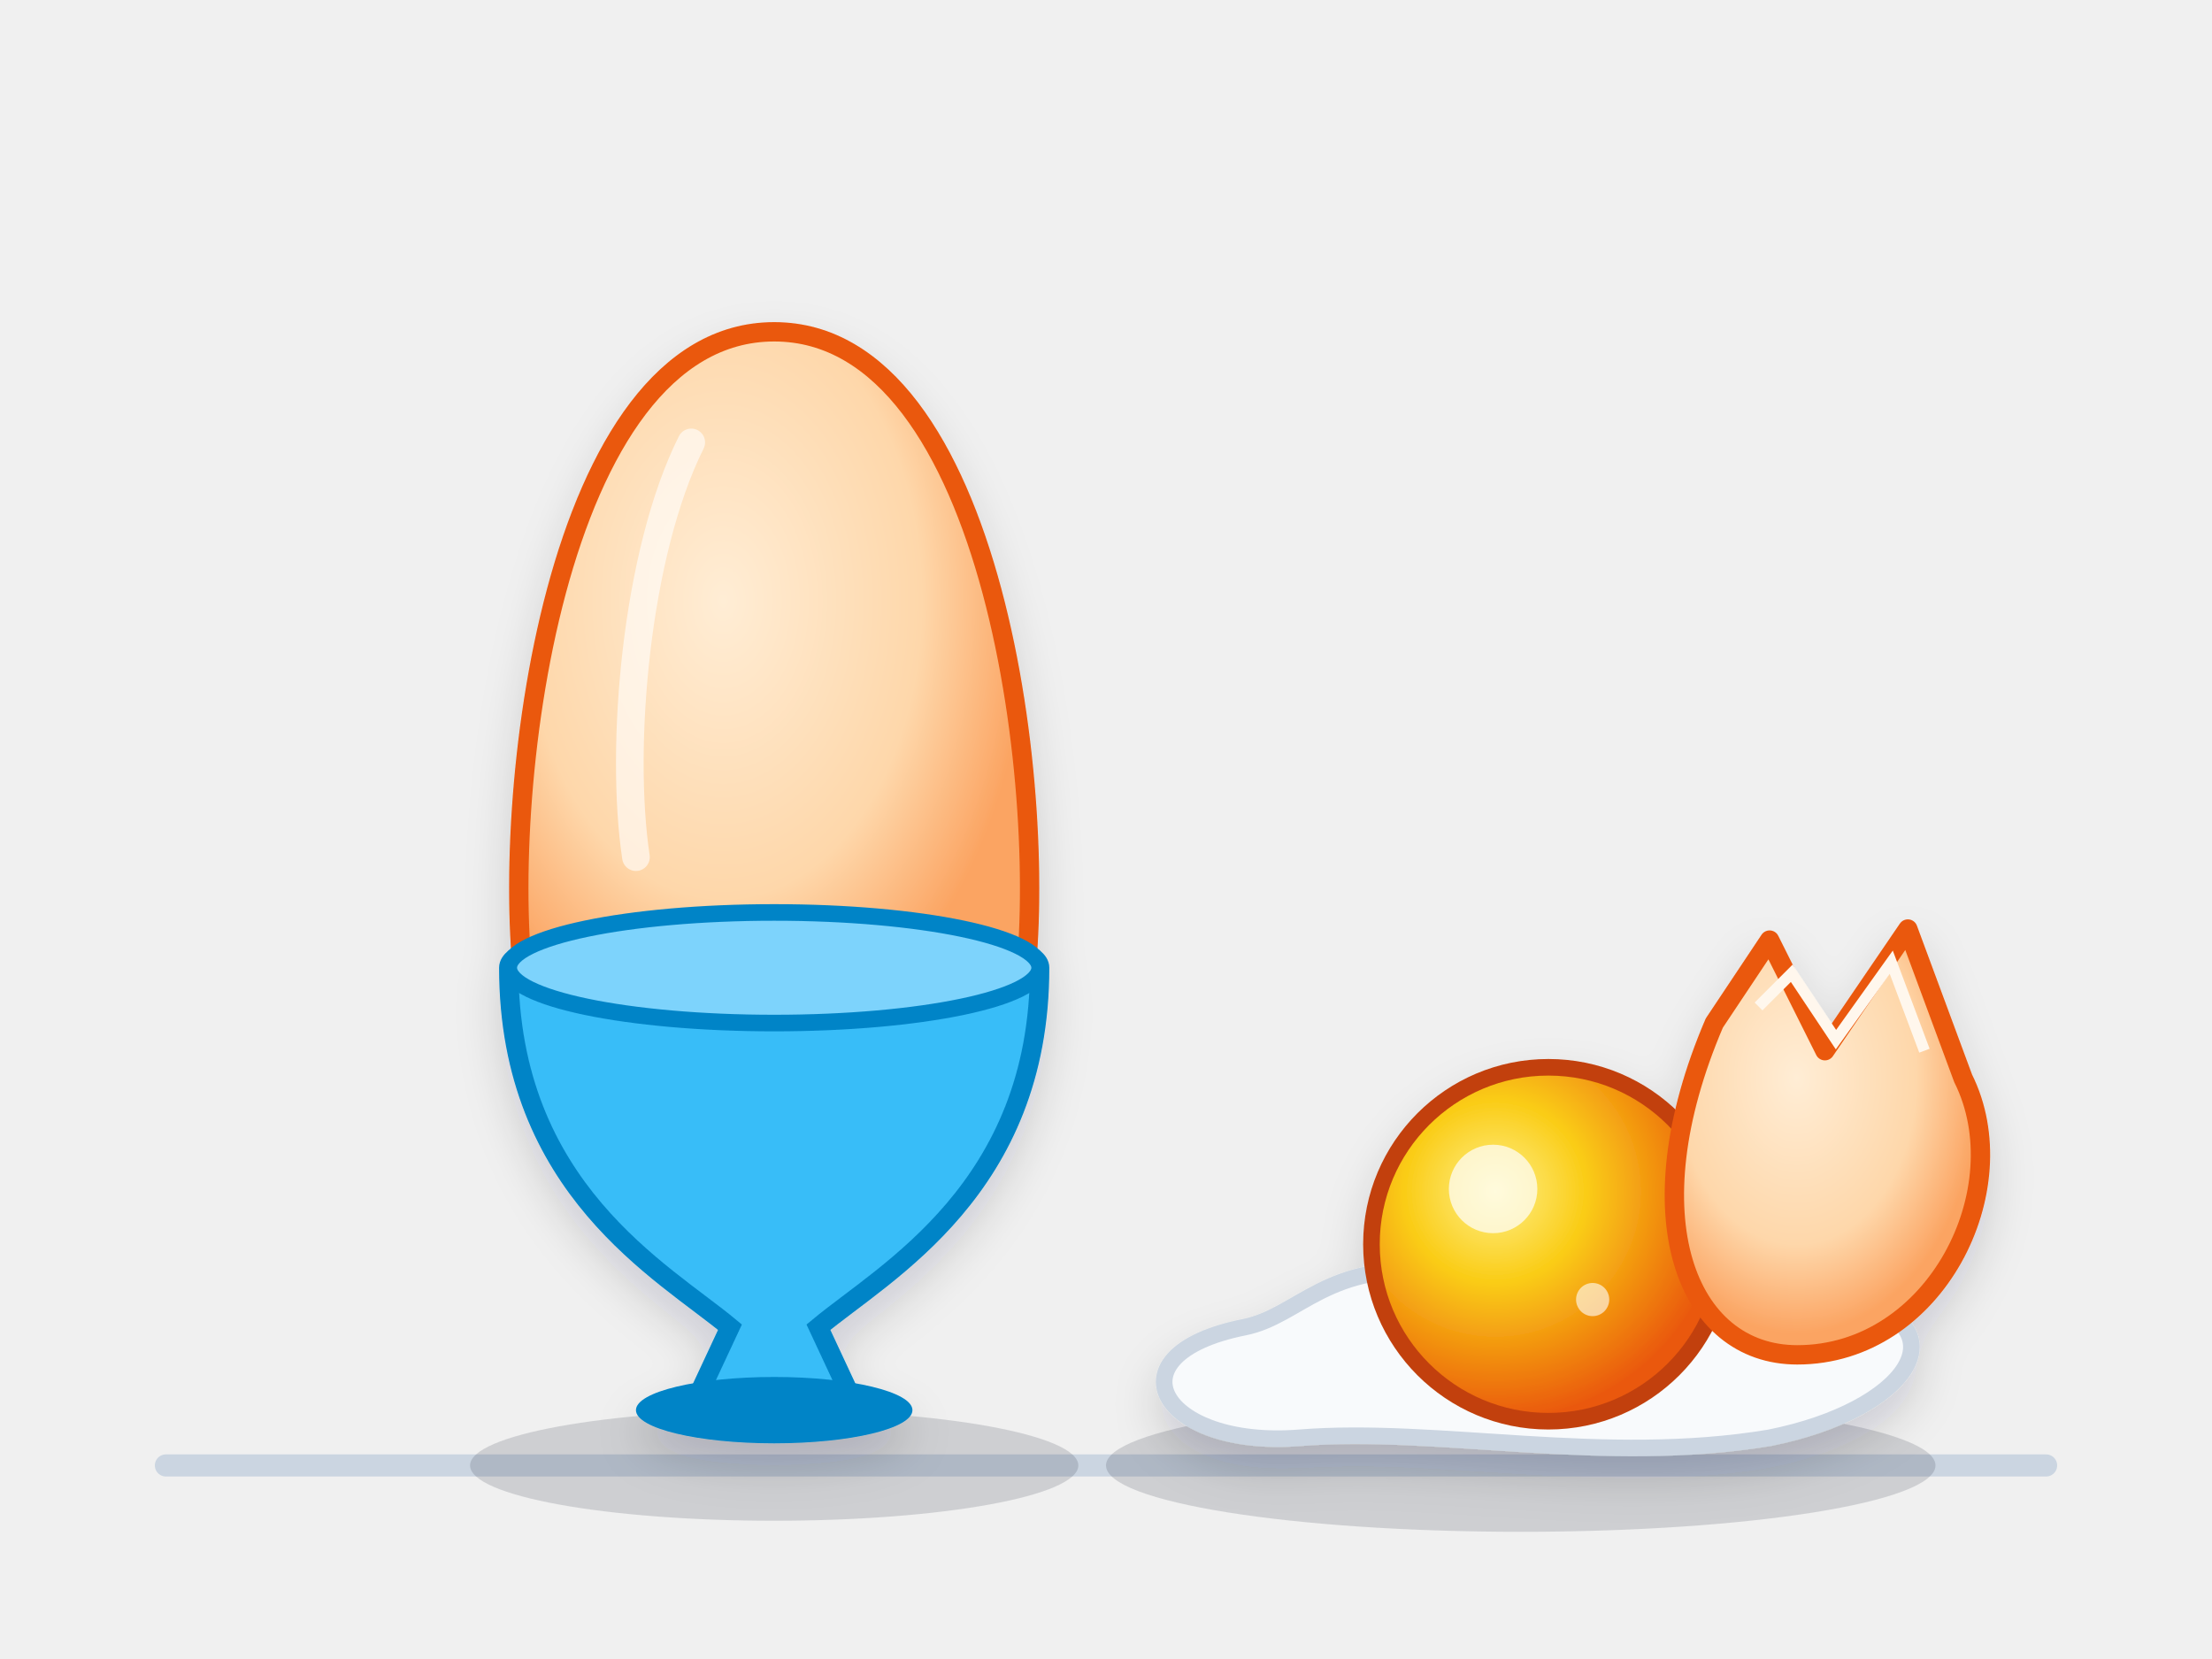
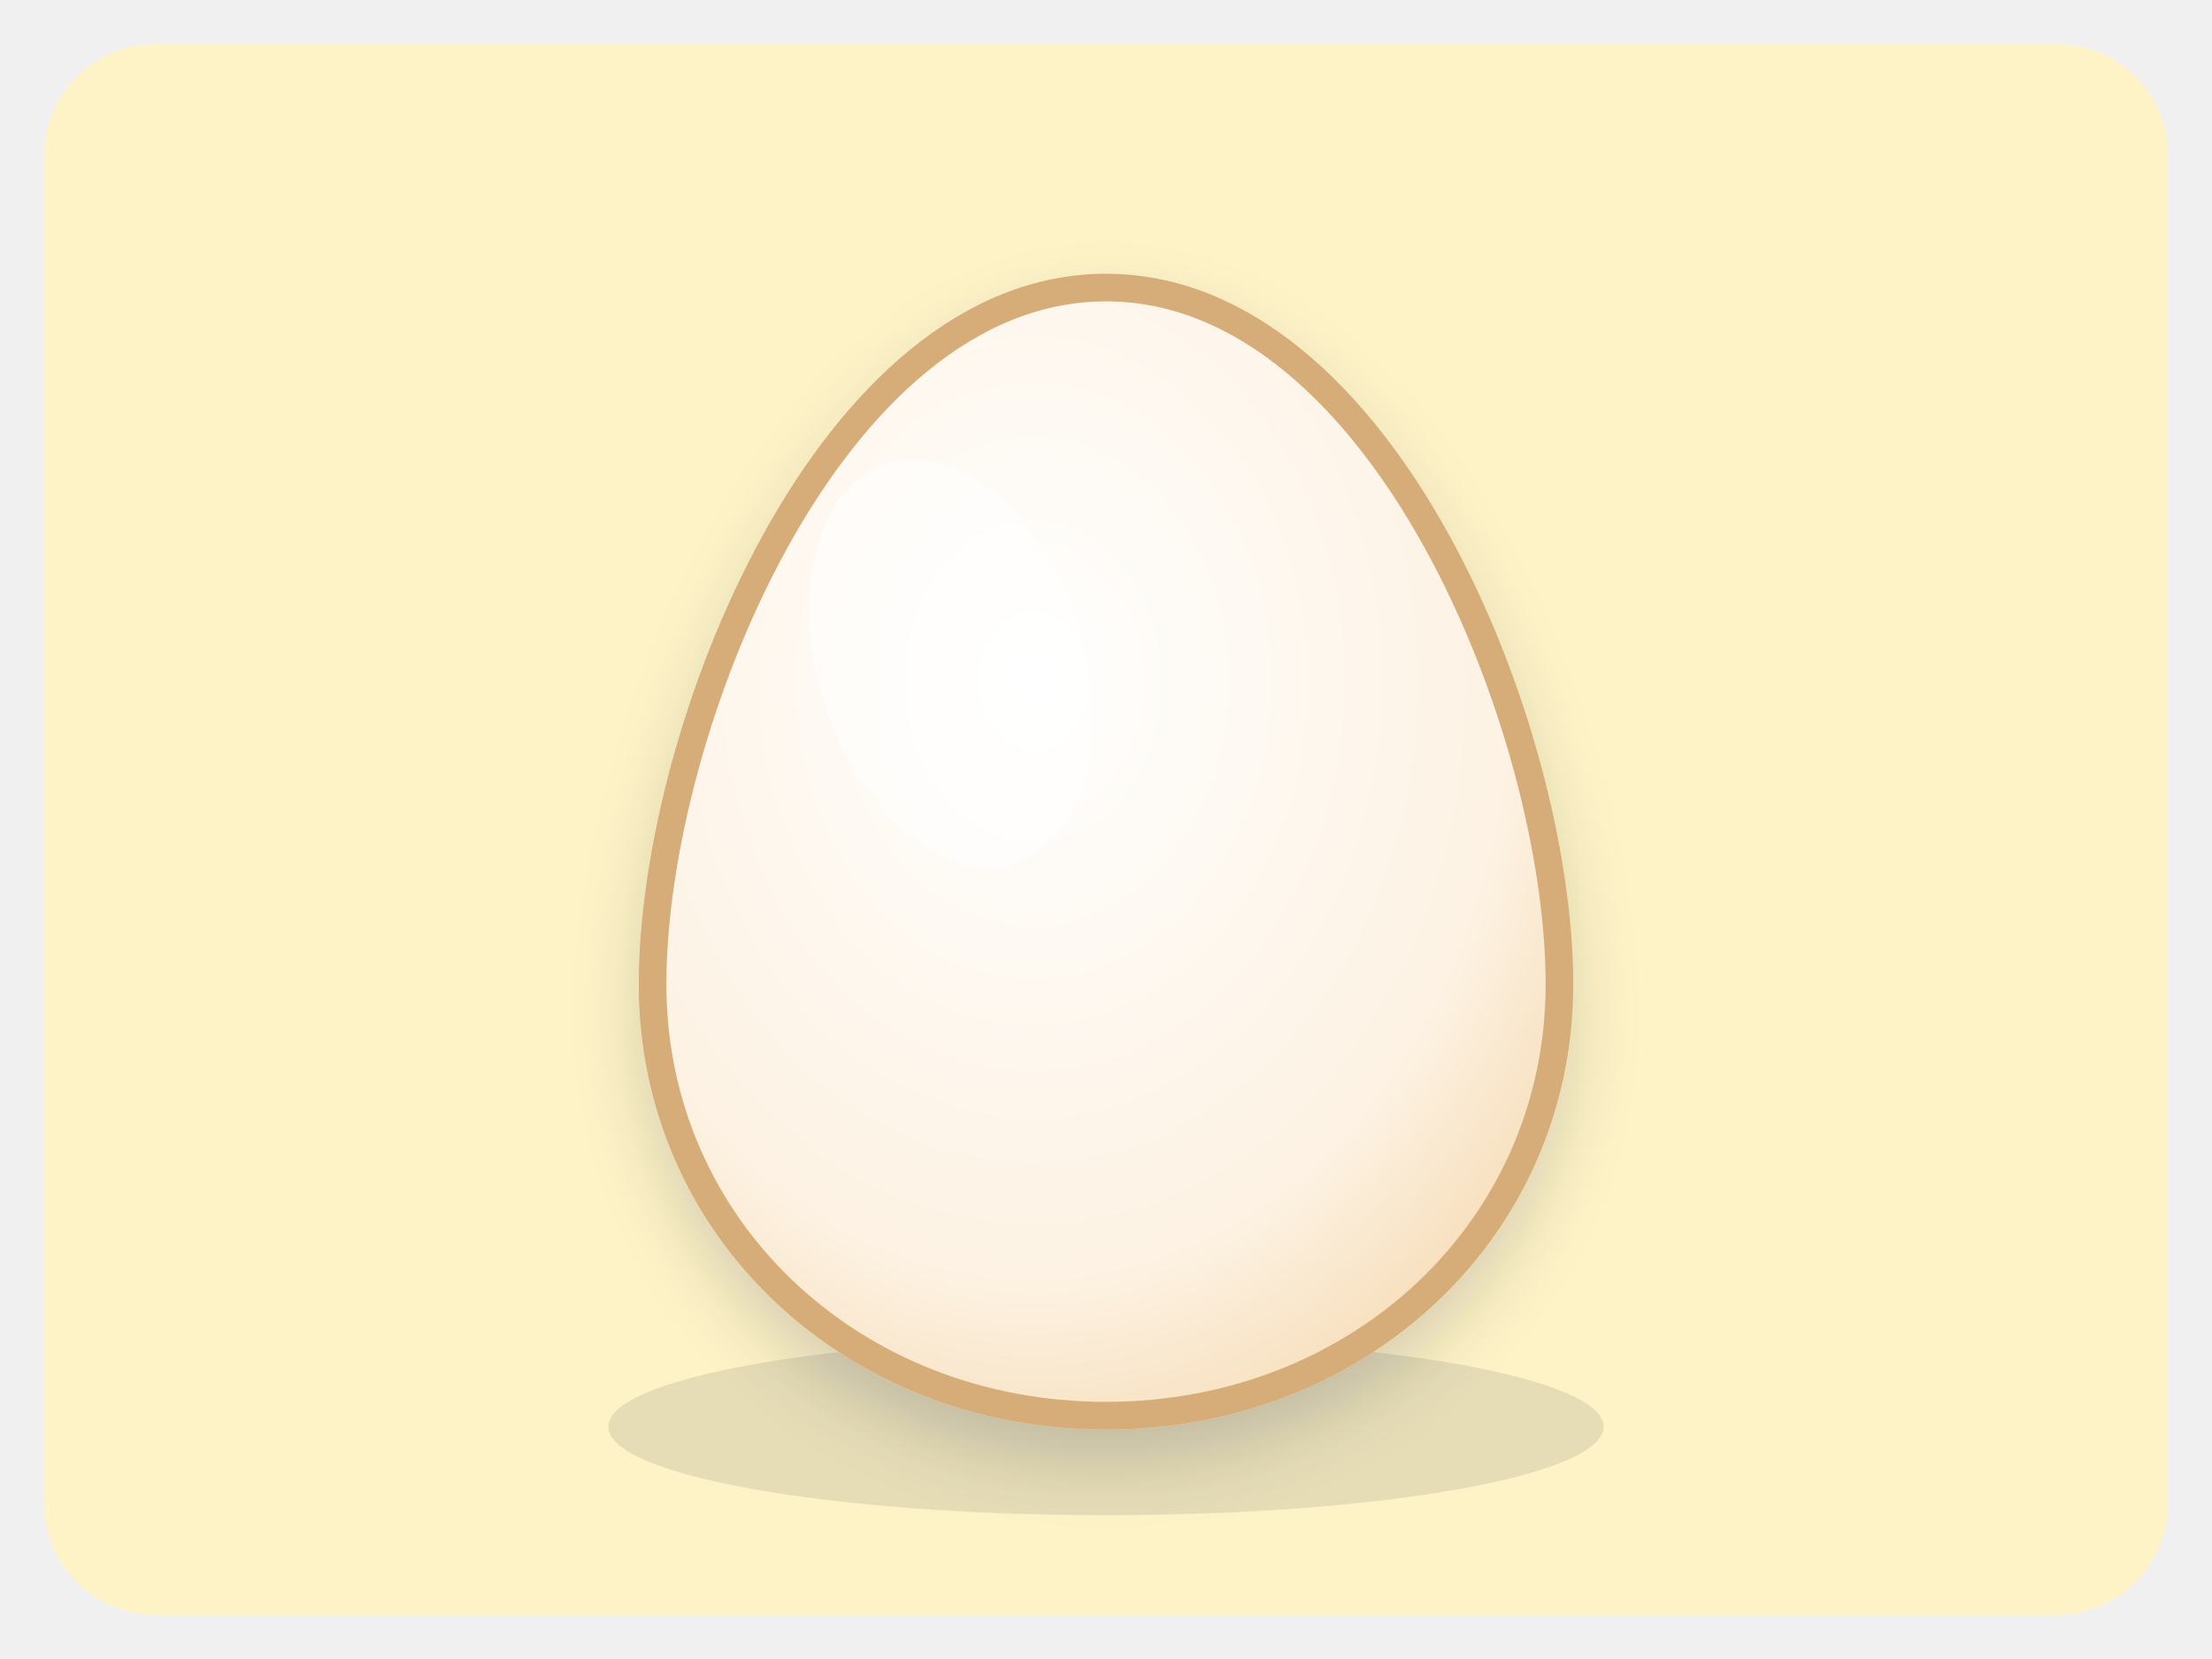
- <svg xmlns="http://www.w3.org/2000/svg" viewBox="0 0 400 300" role="img" aria-labelledby="title-egg desc-egg">
+ <svg xmlns="http://www.w3.org/2000/svg" viewBox="0 0 400 300" role="img" aria-labelledby="t-egg d-egg">
  <defs>
-     <radialGradient id="egg-shell" cx="40%" cy="35%" r="60%">
-       <stop offset="0%" stop-color="#ffedd5" />
-       <stop offset="65%" stop-color="#fed7aa" />
-       <stop offset="100%" stop-color="#fba462" />
+     <radialGradient id="egg-body" cx="42%" cy="35%" r="75%">
+       <stop offset="0%" stop-color="#ffffff" />
+       <stop offset="70%" stop-color="#fdf2e3" />
+       <stop offset="100%" stop-color="#f5d9b0" />
    </radialGradient>
-     <radialGradient id="yolk-grad" cx="35%" cy="35%" r="65%">
-       <stop offset="0%" stop-color="#fef08a" />
-       <stop offset="40%" stop-color="#facc15" />
-       <stop offset="100%" stop-color="#ea580c" />
-     </radialGradient>
-     <filter id="soft-shadow" x="-10%" y="-10%" width="120%" height="120%">
-       <feDropShadow dx="0" dy="4" stdDeviation="4" flood-color="#0f172a" flood-opacity="0.15" />
+     <filter id="egg-sh" x="-30%" y="-30%" width="160%" height="160%">
+       <feDropShadow dx="0" dy="6" stdDeviation="6" flood-color="#0f172a" flood-opacity="0.15" />
    </filter>
  </defs>
-   <line x1="30" y1="265" x2="370" y2="265" stroke="#cbd5e1" stroke-width="4" stroke-linecap="round" />
-   <ellipse cx="140" cy="265" rx="55" ry="10" fill="#0f172a" opacity="0.15" />
-   <ellipse cx="275" cy="265" rx="75" ry="12" fill="#0f172a" opacity="0.15" />
-   <g id="egg-figure" filter="url(#soft-shadow)">
-     <path d="M140 60 C180 60 190 145 185 180 C180 205 100 205 95 180 C90 145 100 60 140 60 Z" fill="url(#egg-shell)" stroke="#ea580c" stroke-width="3.5" />
-     <path d="M125 80 C115 100 112 135 115 155" fill="none" stroke="#ffffff" stroke-width="5" stroke-linecap="round" opacity="0.6" />
-     <path d="M92 175 C92 165 188 165 188 175 C188 215 160 230 148 240 L155 255 L125 255 L132 240 C120 230 92 215 92 175 Z" fill="#38bdf8" stroke="#0284c7" stroke-width="3.5" />
-     <ellipse cx="140" cy="175" rx="48" ry="10" fill="#7dd3fc" stroke="#0284c7" stroke-width="3" />
-     <ellipse cx="140" cy="255" rx="25" ry="6" fill="#0284c7" />
-     <path d="M225 240 C200 245 210 262 235 260 C260 258 290 265 320 260 C345 255 355 240 335 235 C310 230 280 232 260 230 C240 228 235 238 225 240 Z" fill="#f8fafc" stroke="#cbd5e1" stroke-width="3" />
-     <circle cx="280" cy="225" r="32" fill="url(#yolk-grad)" stroke="#c2410c" stroke-width="3" />
-     <circle cx="270" cy="215" r="8" fill="#ffffff" opacity="0.7" />
-     <circle cx="288" cy="235" r="3" fill="#ffffff" opacity="0.6" />
-     <path d="M310 185 L320 170 L330 190 L345 168 L355 195 C365 215 350 245 325 245 C305 245 295 220 310 185 Z" fill="url(#egg-shell)" stroke="#ea580c" stroke-width="3.5" stroke-linejoin="round" />
-     <path d="M318 182 L324 176 L332 188 L342 174 L348 190" fill="none" stroke="#fff7ed" stroke-width="2" />
+   <rect x="8" y="8" width="384" height="284" rx="20" fill="#fef3c7" />
+   <ellipse cx="200" cy="258" rx="90" ry="16" fill="#0f172a" opacity="0.1" />
+   <g filter="url(#egg-sh)">
+     <path d="M200 52              C150 52 118 132 118 178              C118 222 154 256 200 256              C246 256 282 222 282 178              C282 132 250 52 200 52 Z" fill="url(#egg-body)" stroke="#d6ad78" stroke-width="5" />
+     <ellipse cx="172" cy="120" rx="24" ry="38" fill="#ffffff" opacity="0.55" transform="rotate(-18 172 120)" />
  </g>
</svg>
